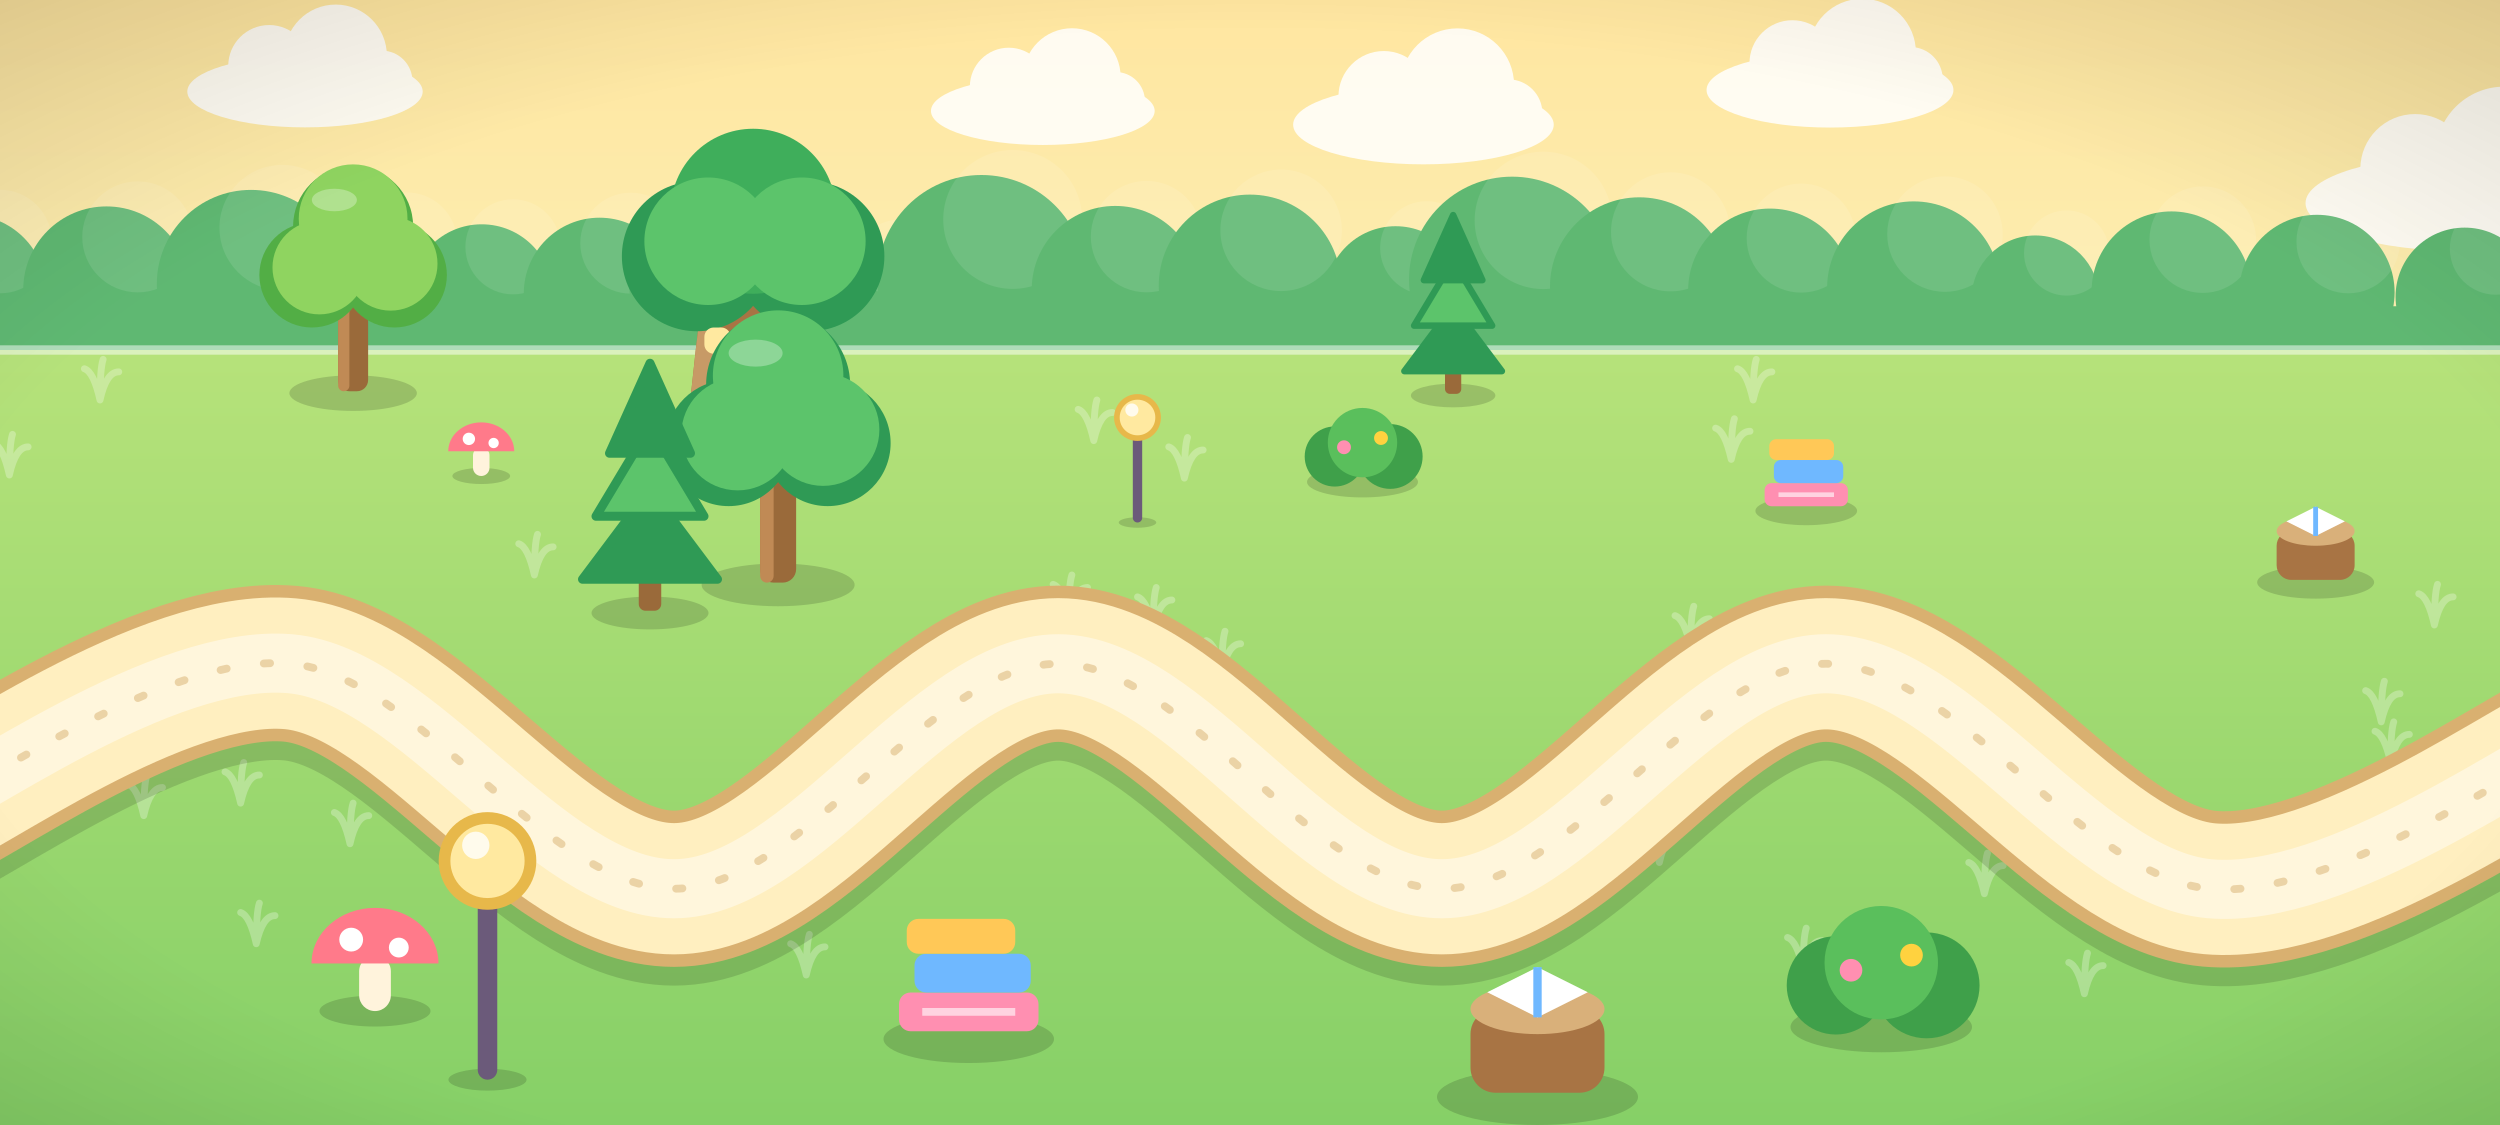
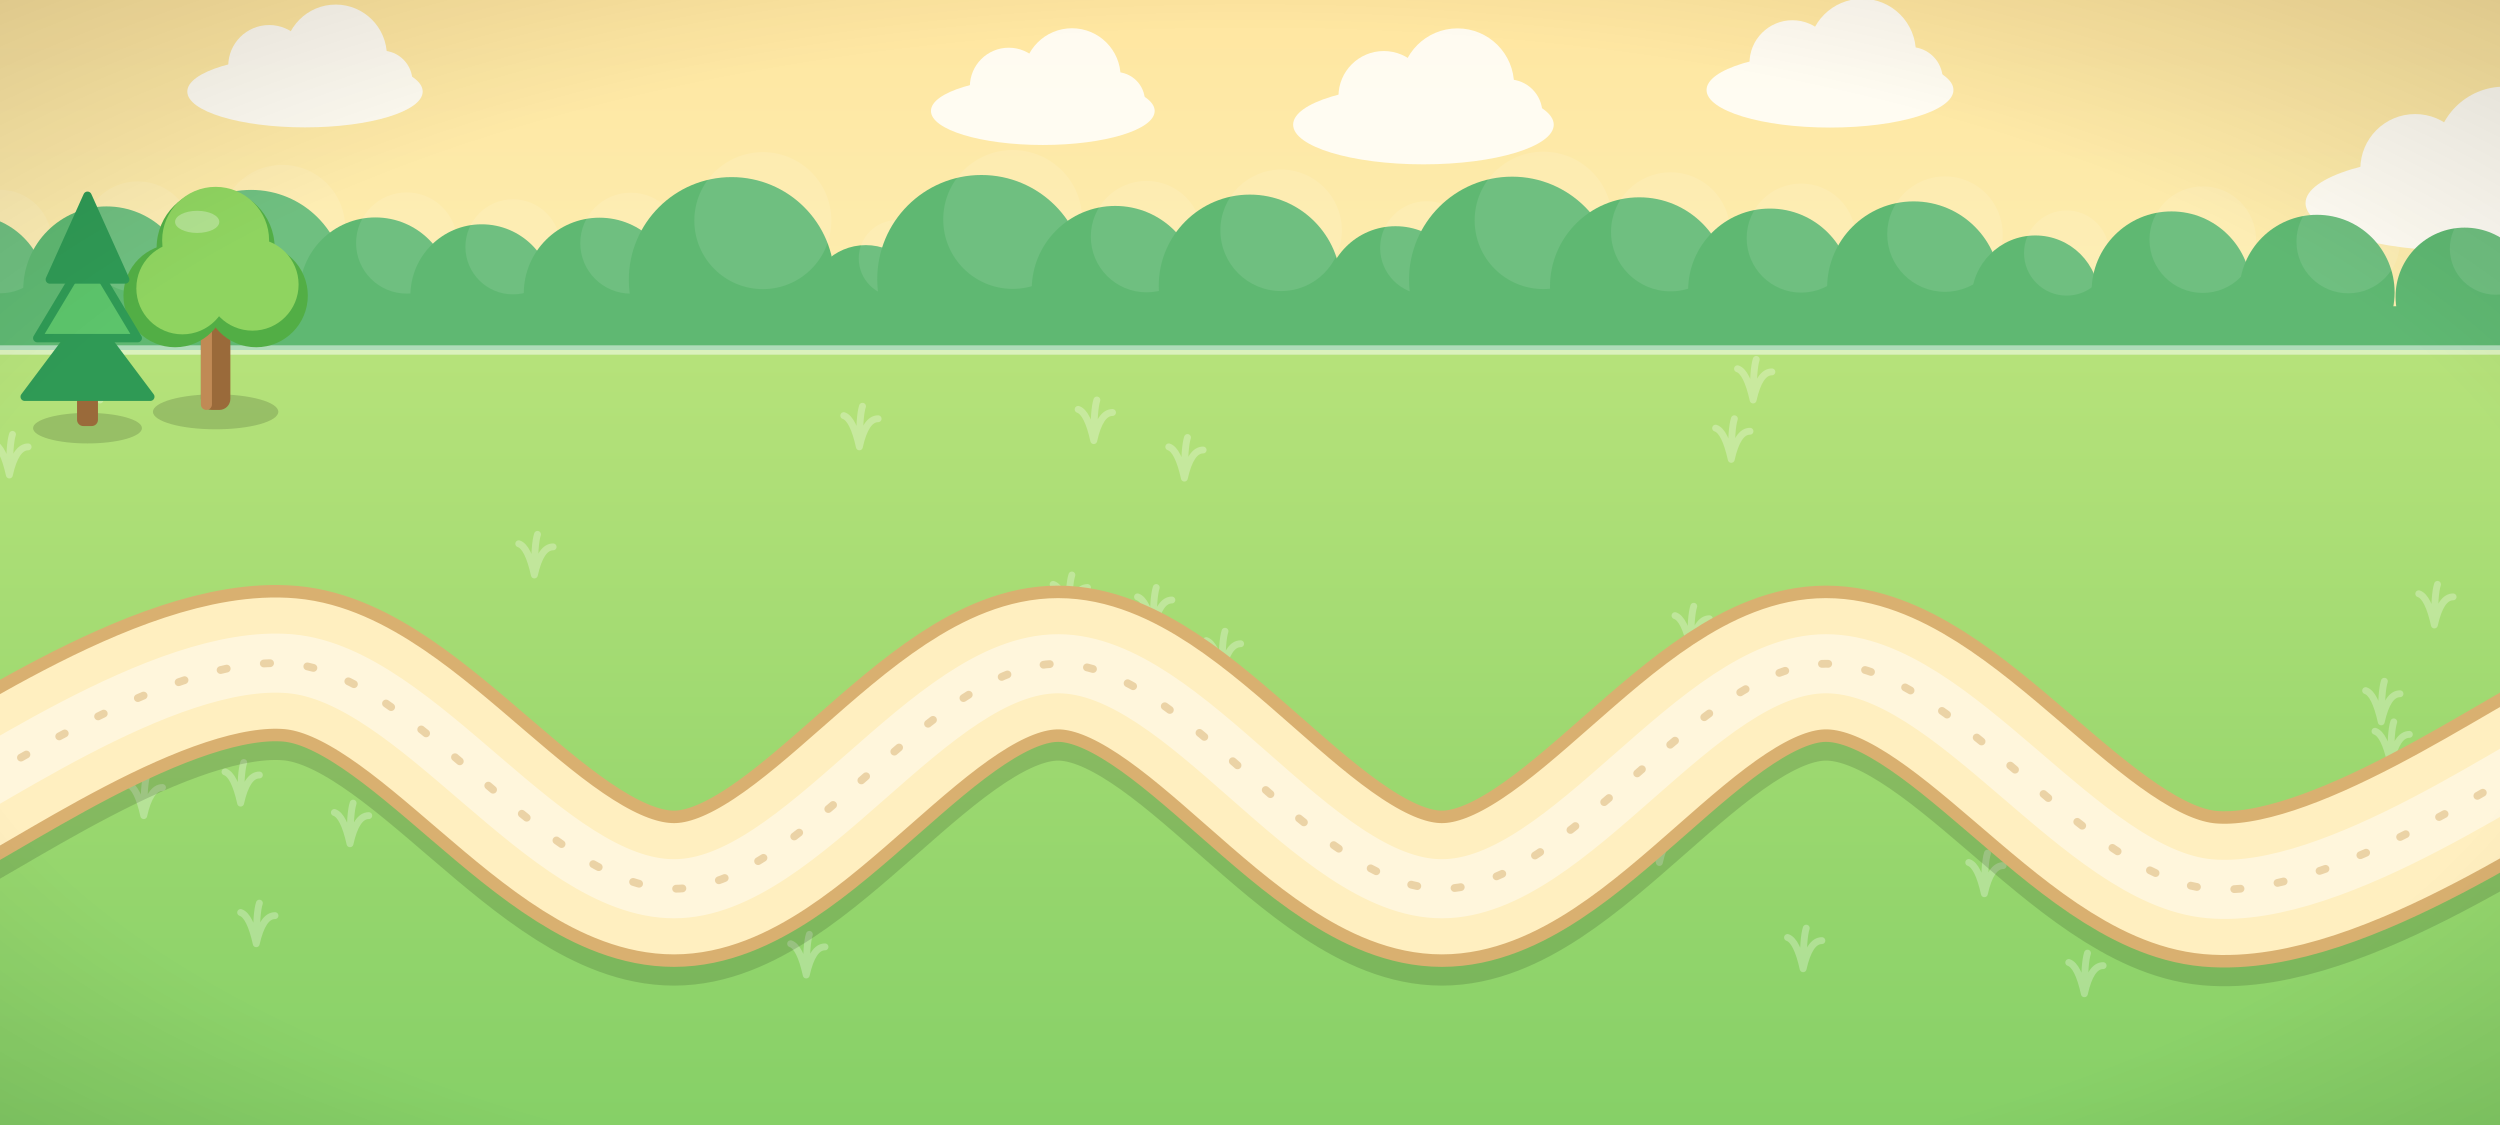
<svg xmlns="http://www.w3.org/2000/svg" viewBox="0 0 800 360" preserveAspectRatio="xMidYMid slice" role="img" aria-label="Rừng Chữ lớp 1">
  <defs>
    <linearGradient id="sk" x1="0" y1="0" x2="0" y2="1">
      <stop offset="0" stop-color="#FFE6A0" />
      <stop offset="1" stop-color="#F4FFD8" />
    </linearGradient>
    <linearGradient id="gr" x1="0" y1="0" x2="0" y2="1">
      <stop offset="0" stop-color="#B6E27A" />
      <stop offset="1" stop-color="#86D067" />
    </linearGradient>
    <radialGradient id="vg" cx=".5" cy=".55" r=".8">
      <stop offset=".65" stop-color="#000" stop-opacity="0" />
      <stop offset="1" stop-color="#000" stop-opacity=".16" />
    </radialGradient>
  </defs>
  <rect width="800" height="360" fill="url(#sk)" />
  <g transform="translate(97.6 29.3) scale(0.8187592)" opacity="0.85">
    <ellipse cx="0" cy="0" rx="46" ry="14" fill="#fff" />
    <circle cx="-14" cy="-10" r="16" fill="#fff" />
    <circle cx="12" cy="-14" r="20" fill="#fff" />
    <circle cx="30" cy="-4" r="12" fill="#fff" />
  </g>
  <g transform="translate(333.7 35.5) scale(0.7781666)" opacity="0.85">
    <ellipse cx="0" cy="0" rx="46" ry="14" fill="#fff" />
    <circle cx="-14" cy="-10" r="16" fill="#fff" />
    <circle cx="12" cy="-14" r="20" fill="#fff" />
    <circle cx="30" cy="-4" r="12" fill="#fff" />
  </g>
  <g transform="translate(455.5 39.9) scale(0.9064354)" opacity="0.85">
    <ellipse cx="0" cy="0" rx="46" ry="14" fill="#fff" />
    <circle cx="-14" cy="-10" r="16" fill="#fff" />
    <circle cx="12" cy="-14" r="20" fill="#fff" />
    <circle cx="30" cy="-4" r="12" fill="#fff" />
  </g>
  <g transform="translate(585.6 28.8) scale(0.8587925)" opacity="0.85">
    <ellipse cx="0" cy="0" rx="46" ry="14" fill="#fff" />
    <circle cx="-14" cy="-10" r="16" fill="#fff" />
    <circle cx="12" cy="-14" r="20" fill="#fff" />
    <circle cx="30" cy="-4" r="12" fill="#fff" />
  </g>
  <g transform="translate(788.2 65) scale(1.096277)" opacity="0.85">
    <ellipse cx="0" cy="0" rx="46" ry="14" fill="#fff" />
    <circle cx="-14" cy="-10" r="16" fill="#fff" />
    <circle cx="12" cy="-14" r="20" fill="#fff" />
    <circle cx="30" cy="-4" r="12" fill="#fff" />
  </g>
  <rect y="98" width="800" height="30" fill="#5FB872" />
  <circle cx="-10" cy="93.58" r="24.84" fill="#5FB872" />
  <circle cx="0" cy="77.3" r="16.56" fill="#fff" opacity=".1" />
  <circle cx="34.072" cy="92.684" r="26.633" fill="#5FB872" />
  <circle cx="44.072" cy="75.806" r="17.755" fill="#fff" opacity=".1" />
  <circle cx="80.333" cy="90.922" r="30.157" fill="#5FB872" />
  <circle cx="90.333" cy="72.869" r="20.105" fill="#fff" opacity=".1" />
  <circle cx="120.134" cy="93.859" r="24.282" fill="#5FB872" />
  <circle cx="130.134" cy="77.765" r="16.188" fill="#fff" opacity=".1" />
  <circle cx="154.143" cy="94.592" r="22.816" fill="#5FB872" />
  <circle cx="164.143" cy="78.987" r="15.21" fill="#fff" opacity=".1" />
  <circle cx="191.838" cy="93.887" r="24.226" fill="#5FB872" />
  <circle cx="201.838" cy="77.812" r="16.151" fill="#fff" opacity=".1" />
  <circle cx="234.109" cy="89.558" r="32.885" fill="#5FB872" />
  <circle cx="244.109" cy="70.596" r="21.923" fill="#fff" opacity=".1" />
  <circle cx="277.047" cy="96.812" r="18.376" fill="#5FB872" />
  <circle cx="287.047" cy="82.687" r="12.251" fill="#fff" opacity=".1" />
  <circle cx="314.055" cy="89.332" r="33.335" fill="#5FB872" />
  <circle cx="324.055" cy="70.221" r="22.223" fill="#fff" opacity=".1" />
  <circle cx="356.884" cy="92.633" r="26.734" fill="#5FB872" />
  <circle cx="366.884" cy="75.722" r="17.823" fill="#fff" opacity=".1" />
  <circle cx="399.956" cy="91.424" r="29.153" fill="#5FB872" />
  <circle cx="409.956" cy="73.706" r="19.435" fill="#fff" opacity=".1" />
  <circle cx="446.583" cy="94.795" r="22.409" fill="#5FB872" />
  <circle cx="456.583" cy="79.326" r="14.939" fill="#fff" opacity=".1" />
  <circle cx="483.872" cy="89.51" r="32.979" fill="#5FB872" />
  <circle cx="493.872" cy="70.517" r="21.986" fill="#fff" opacity=".1" />
  <circle cx="524.575" cy="91.714" r="28.573" fill="#5FB872" />
  <circle cx="534.575" cy="74.19" r="19.048" fill="#fff" opacity=".1" />
  <circle cx="566.379" cy="92.914" r="26.172" fill="#5FB872" />
  <circle cx="576.379" cy="76.19" r="17.448" fill="#fff" opacity=".1" />
  <circle cx="612.38" cy="92.147" r="27.705" fill="#5FB872" />
  <circle cx="622.38" cy="74.912" r="18.47" fill="#fff" opacity=".1" />
  <circle cx="651.31" cy="95.782" r="20.435" fill="#5FB872" />
  <circle cx="661.31" cy="80.971" r="13.624" fill="#fff" opacity=".1" />
  <circle cx="694.877" cy="93.217" r="25.566" fill="#5FB872" />
  <circle cx="704.877" cy="76.695" r="17.044" fill="#fff" opacity=".1" />
  <circle cx="741.431" cy="93.578" r="24.843" fill="#5FB872" />
  <circle cx="751.431" cy="77.297" r="16.562" fill="#fff" opacity=".1" />
  <circle cx="788.69" cy="94.946" r="22.109" fill="#5FB872" />
  <circle cx="798.69" cy="79.576" r="14.739" fill="#fff" opacity=".1" />
  <rect y="112" width="800" height="248" fill="url(#gr)" />
  <path d="M0 112h800" stroke="#fff" stroke-opacity=".5" stroke-width="3" />
  <path d="M743 302q-2-9-5-10M743 302q0-10 1-13M743 302q2-9 6-9" stroke="#fff" stroke-opacity=".28" stroke-width="2.200" stroke-linecap="round" fill="none" />
  <path d="M38 217q-2-9-5-10M38 217q0-10 1-13M38 217q2-9 6-9" stroke="#fff" stroke-opacity=".28" stroke-width="2.200" stroke-linecap="round" fill="none" />
  <path d="M667 318q-2-9-5-10M667 318q0-10 1-13M667 318q2-9 6-9" stroke="#fff" stroke-opacity=".28" stroke-width="2.200" stroke-linecap="round" fill="none" />
  <path d="M391 215q-2-9-5-10M391 215q0-10 1-13M391 215q2-9 6-9" stroke="#fff" stroke-opacity=".28" stroke-width="2.200" stroke-linecap="round" fill="none" />
  <path d="M275 143q-2-9-5-10M275 143q0-10 1-13M275 143q2-9 6-9" stroke="#fff" stroke-opacity=".28" stroke-width="2.200" stroke-linecap="round" fill="none" />
  <path d="M561 128q-2-9-5-10M561 128q0-10 1-13M561 128q2-9 6-9" stroke="#fff" stroke-opacity=".28" stroke-width="2.200" stroke-linecap="round" fill="none" />
  <path d="M369 201q-2-9-5-10M369 201q0-10 1-13M369 201q2-9 6-9" stroke="#fff" stroke-opacity=".28" stroke-width="2.200" stroke-linecap="round" fill="none" />
  <path d="M258 312q-2-9-5-10M258 312q0-10 1-13M258 312q2-9 6-9" stroke="#fff" stroke-opacity=".28" stroke-width="2.200" stroke-linecap="round" fill="none" />
  <path d="M577 310q-2-9-5-10M577 310q0-10 1-13M577 310q2-9 6-9" stroke="#fff" stroke-opacity=".28" stroke-width="2.200" stroke-linecap="round" fill="none" />
  <path d="M77 257q-2-9-5-10M77 257q0-10 1-13M77 257q2-9 6-9" stroke="#fff" stroke-opacity=".28" stroke-width="2.200" stroke-linecap="round" fill="none" />
  <path d="M554 147q-2-9-5-10M554 147q0-10 1-13M554 147q2-9 6-9" stroke="#fff" stroke-opacity=".28" stroke-width="2.200" stroke-linecap="round" fill="none" />
  <path d="M171 184q-2-9-5-10M171 184q0-10 1-13M171 184q2-9 6-9" stroke="#fff" stroke-opacity=".28" stroke-width="2.200" stroke-linecap="round" fill="none" />
  <path d="M256 279q-2-9-5-10M256 279q0-10 1-13M256 279q2-9 6-9" stroke="#fff" stroke-opacity=".28" stroke-width="2.200" stroke-linecap="round" fill="none" />
  <path d="M342 197q-2-9-5-10M342 197q0-10 1-13M342 197q2-9 6-9" stroke="#fff" stroke-opacity=".28" stroke-width="2.200" stroke-linecap="round" fill="none" />
  <path d="M541 207q-2-9-5-10M541 207q0-10 1-13M541 207q2-9 6-9" stroke="#fff" stroke-opacity=".28" stroke-width="2.200" stroke-linecap="round" fill="none" />
  <path d="M32 128q-2-9-5-10M32 128q0-10 1-13M32 128q2-9 6-9" stroke="#fff" stroke-opacity=".28" stroke-width="2.200" stroke-linecap="round" fill="none" />
  <path d="M437 272q-2-9-5-10M437 272q0-10 1-13M437 272q2-9 6-9" stroke="#fff" stroke-opacity=".28" stroke-width="2.200" stroke-linecap="round" fill="none" />
  <path d="M779 200q-2-9-5-10M779 200q0-10 1-13M779 200q2-9 6-9" stroke="#fff" stroke-opacity=".28" stroke-width="2.200" stroke-linecap="round" fill="none" />
  <path d="M46 261q-2-9-5-10M46 261q0-10 1-13M46 261q2-9 6-9" stroke="#fff" stroke-opacity=".28" stroke-width="2.200" stroke-linecap="round" fill="none" />
  <path d="M572 226q-2-9-5-10M572 226q0-10 1-13M572 226q2-9 6-9" stroke="#fff" stroke-opacity=".28" stroke-width="2.200" stroke-linecap="round" fill="none" />
  <path d="M635 286q-2-9-5-10M635 286q0-10 1-13M635 286q2-9 6-9" stroke="#fff" stroke-opacity=".28" stroke-width="2.200" stroke-linecap="round" fill="none" />
  <path d="M350 141q-2-9-5-10M350 141q0-10 1-13M350 141q2-9 6-9" stroke="#fff" stroke-opacity=".28" stroke-width="2.200" stroke-linecap="round" fill="none" />
  <path d="M82 302q-2-9-5-10M82 302q0-10 1-13M82 302q2-9 6-9" stroke="#fff" stroke-opacity=".28" stroke-width="2.200" stroke-linecap="round" fill="none" />
  <path d="M408 248q-2-9-5-10M408 248q0-10 1-13M408 248q2-9 6-9" stroke="#fff" stroke-opacity=".28" stroke-width="2.200" stroke-linecap="round" fill="none" />
  <path d="M762 231q-2-9-5-10M762 231q0-10 1-13M762 231q2-9 6-9" stroke="#fff" stroke-opacity=".28" stroke-width="2.200" stroke-linecap="round" fill="none" />
  <path d="M3 152q-2-9-5-10M3 152q0-10 1-13M3 152q2-9 6-9" stroke="#fff" stroke-opacity=".28" stroke-width="2.200" stroke-linecap="round" fill="none" />
  <path d="M765 244q-2-9-5-10M765 244q0-10 1-13M765 244q2-9 6-9" stroke="#fff" stroke-opacity=".28" stroke-width="2.200" stroke-linecap="round" fill="none" />
  <path d="M112 270q-2-9-5-10M112 270q0-10 1-13M112 270q2-9 6-9" stroke="#fff" stroke-opacity=".28" stroke-width="2.200" stroke-linecap="round" fill="none" />
  <path d="M531 276q-2-9-5-10M531 276q0-10 1-13M531 276q2-9 6-9" stroke="#fff" stroke-opacity=".28" stroke-width="2.200" stroke-linecap="round" fill="none" />
  <path d="M379 153q-2-9-5-10M379 153q0-10 1-13M379 153q2-9 6-9" stroke="#fff" stroke-opacity=".28" stroke-width="2.200" stroke-linecap="round" fill="none" />
  <path d="M-30 262.8C-9.5 254.4 51.9 208.8 92.9 212.4C133.8 216 174.8 284.4 215.7 284.4C256.7 284.4 297.6 212.4 338.6 212.4C379.5 212.4 420.5 284.4 461.4 284.4C502.4 284.4 543.3 212.4 584.3 212.4C625.2 212.4 666.2 280.8 707.1 284.4C748.1 288 809.5 242.4 830 234" fill="none" stroke="#000" stroke-opacity=".14" stroke-width="50" stroke-linecap="round" transform="translate(0 6)" />
  <path d="M-30 262.8C-9.5 254.4 51.9 208.8 92.9 212.4C133.8 216 174.8 284.4 215.7 284.4C256.7 284.4 297.6 212.4 338.6 212.4C379.5 212.4 420.5 284.4 461.4 284.4C502.4 284.4 543.3 212.4 584.3 212.4C625.2 212.4 666.2 280.8 707.1 284.4C748.1 288 809.5 242.4 830 234" fill="none" stroke="#D9B070" stroke-width="50" stroke-linecap="round" stroke-linejoin="round" />
  <path d="M-30 262.8C-9.5 254.4 51.9 208.8 92.9 212.4C133.8 216 174.8 284.4 215.7 284.4C256.7 284.4 297.6 212.4 338.6 212.4C379.5 212.4 420.5 284.4 461.4 284.4C502.4 284.4 543.3 212.4 584.3 212.4C625.2 212.4 666.2 280.8 707.1 284.4C748.1 288 809.5 242.4 830 234" fill="none" stroke="#FFEFC0" stroke-width="42" stroke-linecap="round" stroke-linejoin="round" />
  <path d="M-30 262.8C-9.5 254.4 51.9 208.8 92.9 212.4C133.8 216 174.8 284.4 215.7 284.4C256.7 284.4 297.6 212.4 338.6 212.4C379.5 212.4 420.5 284.4 461.4 284.4C502.4 284.4 543.3 212.4 584.3 212.4C625.2 212.4 666.2 280.8 707.1 284.4C748.1 288 809.5 242.4 830 234" fill="none" stroke="#fff" stroke-opacity=".45" stroke-width="18.9" stroke-linecap="round" stroke-linejoin="round" />
  <path d="M-30 262.8C-9.5 254.4 51.9 208.8 92.9 212.4C133.8 216 174.8 284.4 215.7 284.4C256.7 284.4 297.6 212.4 338.6 212.4C379.5 212.4 420.5 284.4 461.4 284.4C502.4 284.4 543.3 212.4 584.3 212.4C625.2 212.4 666.2 280.8 707.1 284.4C748.1 288 809.5 242.4 830 234" fill="none" stroke="#D9B070" stroke-opacity=".5" stroke-width="2.5" stroke-dasharray="2 12" stroke-linecap="round" />
-   <g transform="translate(113 124) scale(0.60)">
+   <g transform="translate(69 130) scale(0.59)">
    <ellipse cx="0" cy="3" rx="34" ry="9.5" fill="#000" opacity=".15" />
    <rect x="-8" y="-44" width="16" height="46" rx="6" fill="#9A6A3A" />
    <rect x="-8" y="-44" width="6" height="46" rx="3" fill="#C08A55" />
    <circle cx="-22" cy="-60" r="28" fill="#52AE45" />
    <circle cx="22" cy="-60" r="28" fill="#52AE45" />
    <circle cx="0" cy="-86" r="32" fill="#52AE45" />
    <circle cx="-18" cy="-64" r="25" fill="#8FD460" />
    <circle cx="20" cy="-66" r="25" fill="#8FD460" />
    <circle cx="0" cy="-90" r="29" fill="#8FD460" />
    <ellipse cx="-10" cy="-100" rx="12" ry="6" fill="#fff" opacity=".3" />
  </g>
-   <g transform="translate(465 125) scale(0.52)">
+   <g transform="translate(28 135) scale(0.67)">
    <ellipse cx="0" cy="3" rx="26" ry="7.3" fill="#000" opacity=".15" />
    <rect x="-5" y="-14" width="10" height="16" rx="3" fill="#9A6A3A" />
    <path d="M-30 -12L0 -52L30 -12z" fill="#2F9A55" stroke="#2F9A55" stroke-width="4" stroke-linejoin="round" />
    <path d="M-24 -40L0 -80L24 -40z" fill="#5CC46B" stroke="#2F9A55" stroke-width="4" stroke-linejoin="round" />
    <path d="M-18 -68L0 -108L18 -68z" fill="#2F9A55" stroke="#2F9A55" stroke-width="4" stroke-linejoin="round" />
  </g>
-   <g transform="translate(241 142) scale(0.60)">
-     <ellipse cx="0" cy="3" rx="56" ry="15.7" fill="#000" opacity=".15" />
-     <path d="M-36 2Q-30-60-26-86h52Q30-60 36 2z" fill="#A87444" />
-     <path d="M-36 2Q-30-60-26-86h14Q-20-60-24 2z" fill="#C79A66" />
-     <circle cx="-30" cy="-100" r="40" fill="#2F9A55" />
-     <circle cx="30" cy="-100" r="40" fill="#2F9A55" />
-     <circle cx="0" cy="-124" r="44" fill="#3FAE5B" />
-     <circle cx="-24" cy="-108" r="34" fill="#5CC46B" />
-     <circle cx="26" cy="-108" r="34" fill="#5CC46B" />
-     <path d="M-13 2v-30a13 13 0 0126 0V2z" fill="#6B4423" />
-     <path d="M-9 2v-28a9 9 0 0118 0V2z" fill="#FFE9A0" />
-     <rect x="-26" y="-62" width="14" height="14" rx="5" fill="#FFE9A0" />
-     <rect x="12" y="-62" width="14" height="14" rx="5" fill="#FFE9A0" />
-     <rect x="-6" y="-24" width="4" height="12" fill="#FF8FB1" />
-     <rect x="-1" y="-22" width="4" height="10" fill="#6FB8FF" />
-     <rect x="4" y="-25" width="4" height="13" fill="#FFC857" />
-   </g>
-   <g transform="translate(154 151) scale(0.66)">
-     <ellipse cx="0" cy="2" rx="14" ry="3.9" fill="#000" opacity=".15" />
-     <rect x="-4" y="-12" width="8" height="14" rx="4" fill="#FFF3DC" />
-     <path d="M-16-10a16 14 0 0132 0z" fill="#FF7A8A" />
-     <circle cx="-6" cy="-16" r="3" fill="#fff" />
-     <circle cx="6" cy="-14" r="2.500" fill="#fff" />
-   </g>
-   <g transform="translate(436 152) scale(0.74)">
-     <ellipse cx="0" cy="3" rx="24" ry="6.7" fill="#000" opacity=".15" />
-     <circle cx="-12" cy="-8" r="13" fill="#3FA04A" />
-     <circle cx="12" cy="-8" r="14" fill="#3FA04A" />
-     <circle cx="0" cy="-14" r="15" fill="#5ABF5C" />
-     <circle cx="-8" cy="-12" r="3" fill="#FF8FB1" />
-     <circle cx="8" cy="-16" r="3" fill="#FFD23F" />
-   </g>
-   <g transform="translate(578 162) scale(0.74)">
-     <ellipse cx="0" cy="2" rx="22" ry="6.2" fill="#000" opacity=".15" />
-     <rect x="-18" y="-10" width="36" height="10" rx="3" fill="#FF8FB1" />
-     <rect x="-14" y="-20" width="30" height="10" rx="3" fill="#6FB8FF" />
-     <rect x="-16" y="-29" width="28" height="9" rx="3" fill="#FFC857" />
-     <rect x="-12" y="-6" width="24" height="2" fill="#fff" opacity=".6" />
-   </g>
-   <g transform="translate(364 166) scale(0.60)">
-     <ellipse cx="0" cy="2" rx="10" ry="2.8" fill="#000" opacity=".15" />
-     <rect x="-2.500" y="-46" width="5" height="48" rx="2.500" fill="#6B5A7A" />
-     <circle cx="0" cy="-54" r="11" fill="#FFE9A0" stroke="#E7B84A" stroke-width="3" />
-     <circle cx="-3" cy="-58" r="3.500" fill="#fff" opacity=".8" />
-   </g>
-   <g transform="translate(741 184) scale(0.78)">
-     <ellipse cx="0" cy="3" rx="24" ry="6.7" fill="#000" opacity=".15" />
-     <rect x="-16" y="-18" width="32" height="20" rx="6" fill="#A87444" />
-     <ellipse cx="0" cy="-18" rx="16" ry="6" fill="#D9B07A" />
-     <path d="M-12-22l12-6 12 6-12 6z" fill="#fff" />
-     <path d="M0-28v12" stroke="#6FB8FF" stroke-width="2" />
-   </g>
-   <g transform="translate(249 185) scale(0.72)">
-     <ellipse cx="0" cy="3" rx="34" ry="9.5" fill="#000" opacity=".15" />
-     <rect x="-8" y="-44" width="16" height="46" rx="6" fill="#9A6A3A" />
-     <rect x="-8" y="-44" width="6" height="46" rx="3" fill="#C08A55" />
-     <circle cx="-22" cy="-60" r="28" fill="#2F9A55" />
-     <circle cx="22" cy="-60" r="28" fill="#2F9A55" />
-     <circle cx="0" cy="-86" r="32" fill="#2F9A55" />
-     <circle cx="-18" cy="-64" r="25" fill="#5CC46B" />
-     <circle cx="20" cy="-66" r="25" fill="#5CC46B" />
-     <circle cx="0" cy="-90" r="29" fill="#5CC46B" />
-     <ellipse cx="-10" cy="-100" rx="12" ry="6" fill="#fff" opacity=".3" />
-   </g>
-   <g transform="translate(208 194) scale(0.72)">
-     <ellipse cx="0" cy="3" rx="26" ry="7.3" fill="#000" opacity=".15" />
-     <rect x="-5" y="-14" width="10" height="16" rx="3" fill="#9A6A3A" />
-     <path d="M-30 -12L0 -52L30 -12z" fill="#2F9A55" stroke="#2F9A55" stroke-width="4" stroke-linejoin="round" />
-     <path d="M-24 -40L0 -80L24 -40z" fill="#5CC46B" stroke="#2F9A55" stroke-width="4" stroke-linejoin="round" />
-     <path d="M-18 -68L0 -108L18 -68z" fill="#2F9A55" stroke="#2F9A55" stroke-width="4" stroke-linejoin="round" />
-   </g>
-   <g transform="translate(120 321) scale(1.27)">
-     <ellipse cx="0" cy="2" rx="14" ry="3.9" fill="#000" opacity=".15" />
-     <rect x="-4" y="-12" width="8" height="14" rx="4" fill="#FFF3DC" />
-     <path d="M-16-10a16 14 0 0132 0z" fill="#FF7A8A" />
-     <circle cx="-6" cy="-16" r="3" fill="#fff" />
-     <circle cx="6" cy="-14" r="2.500" fill="#fff" />
-   </g>
-   <g transform="translate(602 325) scale(1.21)">
-     <ellipse cx="0" cy="3" rx="24" ry="6.7" fill="#000" opacity=".15" />
-     <circle cx="-12" cy="-8" r="13" fill="#3FA04A" />
-     <circle cx="12" cy="-8" r="14" fill="#3FA04A" />
-     <circle cx="0" cy="-14" r="15" fill="#5ABF5C" />
-     <circle cx="-8" cy="-12" r="3" fill="#FF8FB1" />
-     <circle cx="8" cy="-16" r="3" fill="#FFD23F" />
-   </g>
-   <g transform="translate(310 330) scale(1.24)">
-     <ellipse cx="0" cy="2" rx="22" ry="6.2" fill="#000" opacity=".15" />
-     <rect x="-18" y="-10" width="36" height="10" rx="3" fill="#FF8FB1" />
-     <rect x="-14" y="-20" width="30" height="10" rx="3" fill="#6FB8FF" />
-     <rect x="-16" y="-29" width="28" height="9" rx="3" fill="#FFC857" />
-     <rect x="-12" y="-6" width="24" height="2" fill="#fff" opacity=".6" />
-   </g>
-   <g transform="translate(156 343) scale(1.25)">
-     <ellipse cx="0" cy="2" rx="10" ry="2.8" fill="#000" opacity=".15" />
-     <rect x="-2.500" y="-46" width="5" height="48" rx="2.500" fill="#6B5A7A" />
-     <circle cx="0" cy="-54" r="11" fill="#FFE9A0" stroke="#E7B84A" stroke-width="3" />
-     <circle cx="-3" cy="-58" r="3.500" fill="#fff" opacity=".8" />
-   </g>
-   <g transform="translate(492 347) scale(1.34)">
-     <ellipse cx="0" cy="3" rx="24" ry="6.7" fill="#000" opacity=".15" />
-     <rect x="-16" y="-18" width="32" height="20" rx="6" fill="#A87444" />
-     <ellipse cx="0" cy="-18" rx="16" ry="6" fill="#D9B07A" />
-     <path d="M-12-22l12-6 12 6-12 6z" fill="#fff" />
-     <path d="M0-28v12" stroke="#6FB8FF" stroke-width="2" />
-   </g>
  <rect width="800" height="360" fill="url(#vg)" />
</svg>
